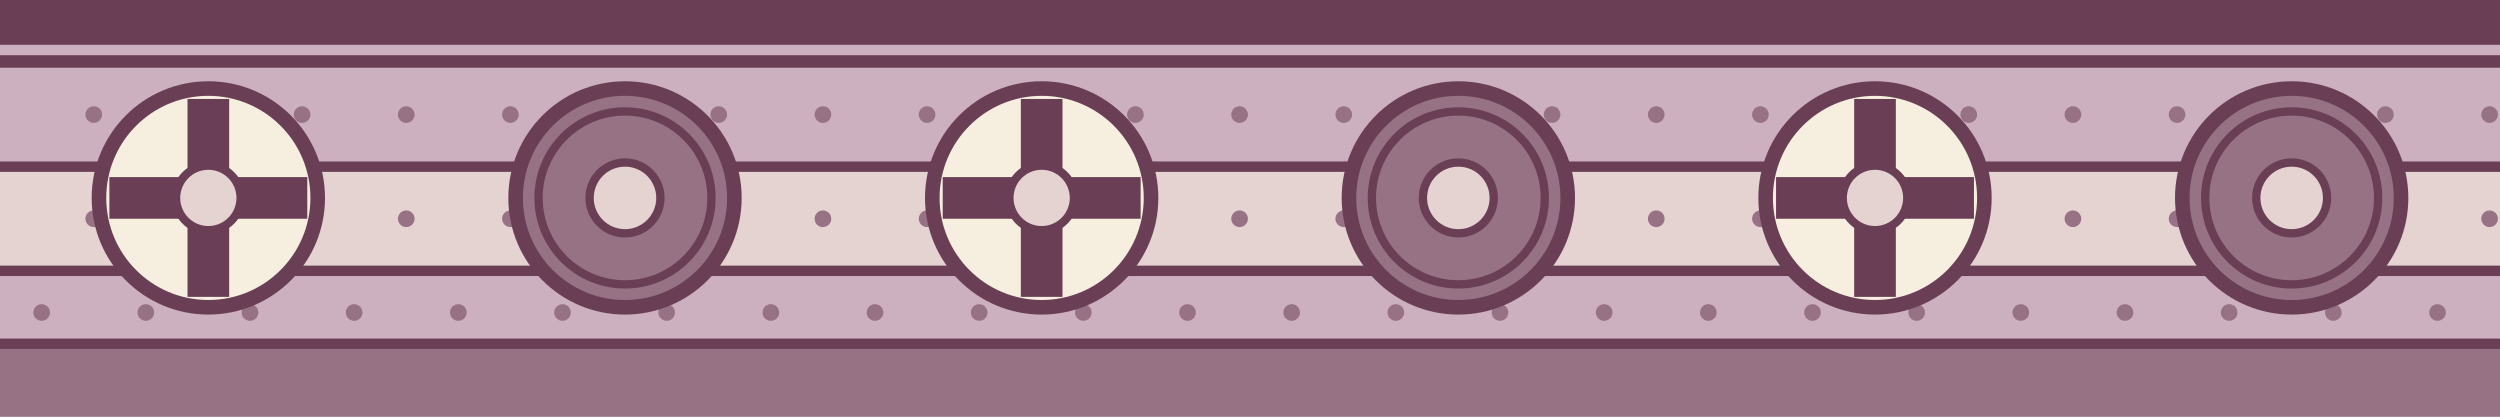
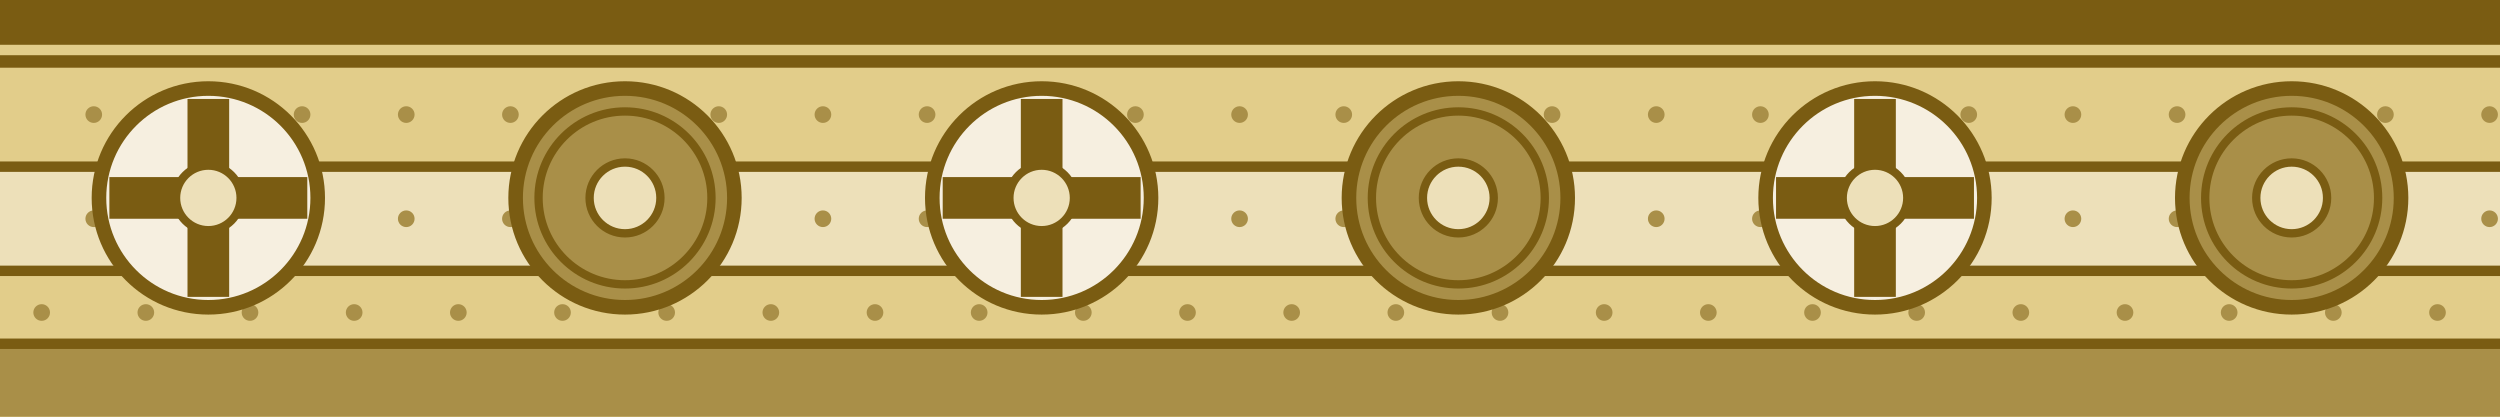
<svg xmlns="http://www.w3.org/2000/svg" viewBox="0 0 240 40" preserveAspectRatio="none">
-   <rect width="240" height="40" fill="#cdb0bf" />
-   <rect y="6" width="240" height="34" fill="#cdb0bf" />
-   <path d="M0 6H240" stroke="#6a3f55" stroke-width="1" />
-   <rect y="16" width="240" height="24" fill="#e4d3d1" />
-   <path d="M0 16H240" stroke="#6a3f55" stroke-width="1" />
-   <rect y="26" width="240" height="14" fill="#cdb0bf" />
-   <path d="M0 26H240" stroke="#6a3f55" stroke-width="1" />
-   <rect y="33" width="240" height="7" fill="#977285" />
-   <path d="M0 33H240" stroke="#6a3f55" stroke-width="1" />
-   <circle cx="9" cy="11" r=".8" fill="#977285" />
-   <circle cx="19" cy="11" r=".8" fill="#977285" />
-   <circle cx="29" cy="11" r=".8" fill="#977285" />
-   <circle cx="39" cy="11" r=".8" fill="#977285" />
-   <circle cx="49" cy="11" r=".8" fill="#977285" />
-   <circle cx="59" cy="11" r=".8" fill="#977285" />
-   <circle cx="69" cy="11" r=".8" fill="#977285" />
-   <circle cx="79" cy="11" r=".8" fill="#977285" />
-   <circle cx="89" cy="11" r=".8" fill="#977285" />
-   <circle cx="99" cy="11" r=".8" fill="#977285" />
-   <circle cx="109" cy="11" r=".8" fill="#977285" />
-   <circle cx="119" cy="11" r=".8" fill="#977285" />
-   <circle cx="129" cy="11" r=".8" fill="#977285" />
-   <circle cx="139" cy="11" r=".8" fill="#977285" />
-   <circle cx="149" cy="11" r=".8" fill="#977285" />
-   <circle cx="159" cy="11" r=".8" fill="#977285" />
-   <circle cx="169" cy="11" r=".8" fill="#977285" />
-   <circle cx="179" cy="11" r=".8" fill="#977285" />
-   <circle cx="189" cy="11" r=".8" fill="#977285" />
-   <circle cx="199" cy="11" r=".8" fill="#977285" />
-   <circle cx="209" cy="11" r=".8" fill="#977285" />
-   <circle cx="219" cy="11" r=".8" fill="#977285" />
-   <circle cx="229" cy="11" r=".8" fill="#977285" />
-   <circle cx="239" cy="11" r=".8" fill="#977285" />
-   <circle cx="9" cy="21" r=".8" fill="#977285" />
-   <circle cx="19" cy="21" r=".8" fill="#977285" />
-   <circle cx="29" cy="21" r=".8" fill="#977285" />
-   <circle cx="39" cy="21" r=".8" fill="#977285" />
-   <circle cx="49" cy="21" r=".8" fill="#977285" />
-   <circle cx="59" cy="21" r=".8" fill="#977285" />
-   <circle cx="69" cy="21" r=".8" fill="#977285" />
-   <circle cx="79" cy="21" r=".8" fill="#977285" />
-   <circle cx="89" cy="21" r=".8" fill="#977285" />
-   <circle cx="99" cy="21" r=".8" fill="#977285" />
-   <circle cx="109" cy="21" r=".8" fill="#977285" />
-   <circle cx="119" cy="21" r=".8" fill="#977285" />
-   <circle cx="129" cy="21" r=".8" fill="#977285" />
-   <circle cx="139" cy="21" r=".8" fill="#977285" />
-   <circle cx="149" cy="21" r=".8" fill="#977285" />
-   <circle cx="159" cy="21" r=".8" fill="#977285" />
-   <circle cx="169" cy="21" r=".8" fill="#977285" />
-   <circle cx="179" cy="21" r=".8" fill="#977285" />
-   <circle cx="189" cy="21" r=".8" fill="#977285" />
-   <circle cx="199" cy="21" r=".8" fill="#977285" />
-   <circle cx="209" cy="21" r=".8" fill="#977285" />
-   <circle cx="219" cy="21" r=".8" fill="#977285" />
-   <circle cx="229" cy="21" r=".8" fill="#977285" />
-   <circle cx="239" cy="21" r=".8" fill="#977285" />
-   <circle cx="4" cy="30" r=".8" fill="#977285" />
-   <circle cx="14" cy="30" r=".8" fill="#977285" />
-   <circle cx="24" cy="30" r=".8" fill="#977285" />
-   <circle cx="34" cy="30" r=".8" fill="#977285" />
-   <circle cx="44" cy="30" r=".8" fill="#977285" />
-   <circle cx="54" cy="30" r=".8" fill="#977285" />
-   <circle cx="64" cy="30" r=".8" fill="#977285" />
-   <circle cx="74" cy="30" r=".8" fill="#977285" />
-   <circle cx="84" cy="30" r=".8" fill="#977285" />
-   <circle cx="94" cy="30" r=".8" fill="#977285" />
-   <circle cx="104" cy="30" r=".8" fill="#977285" />
-   <circle cx="114" cy="30" r=".8" fill="#977285" />
-   <circle cx="124" cy="30" r=".8" fill="#977285" />
-   <circle cx="134" cy="30" r=".8" fill="#977285" />
-   <circle cx="144" cy="30" r=".8" fill="#977285" />
-   <circle cx="154" cy="30" r=".8" fill="#977285" />
-   <circle cx="164" cy="30" r=".8" fill="#977285" />
-   <circle cx="174" cy="30" r=".8" fill="#977285" />
-   <circle cx="184" cy="30" r=".8" fill="#977285" />
-   <circle cx="194" cy="30" r=".8" fill="#977285" />
-   <circle cx="204" cy="30" r=".8" fill="#977285" />
-   <circle cx="214" cy="30" r=".8" fill="#977285" />
-   <circle cx="224" cy="30" r=".8" fill="#977285" />
-   <circle cx="234" cy="30" r=".8" fill="#977285" />
-   <circle cx="9" cy="37" r=".8" fill="#977285" />
-   <circle cx="19" cy="37" r=".8" fill="#977285" />
-   <circle cx="29" cy="37" r=".8" fill="#977285" />
-   <circle cx="39" cy="37" r=".8" fill="#977285" />
-   <circle cx="49" cy="37" r=".8" fill="#977285" />
-   <circle cx="59" cy="37" r=".8" fill="#977285" />
-   <circle cx="69" cy="37" r=".8" fill="#977285" />
-   <circle cx="79" cy="37" r=".8" fill="#977285" />
-   <circle cx="89" cy="37" r=".8" fill="#977285" />
-   <circle cx="99" cy="37" r=".8" fill="#977285" />
-   <circle cx="109" cy="37" r=".8" fill="#977285" />
-   <circle cx="119" cy="37" r=".8" fill="#977285" />
-   <circle cx="129" cy="37" r=".8" fill="#977285" />
-   <circle cx="139" cy="37" r=".8" fill="#977285" />
-   <circle cx="149" cy="37" r=".8" fill="#977285" />
-   <circle cx="159" cy="37" r=".8" fill="#977285" />
-   <circle cx="169" cy="37" r=".8" fill="#977285" />
-   <circle cx="179" cy="37" r=".8" fill="#977285" />
-   <circle cx="189" cy="37" r=".8" fill="#977285" />
-   <circle cx="199" cy="37" r=".8" fill="#977285" />
-   <circle cx="209" cy="37" r=".8" fill="#977285" />
-   <circle cx="219" cy="37" r=".8" fill="#977285" />
-   <circle cx="229" cy="37" r=".8" fill="#977285" />
-   <circle cx="239" cy="37" r=".8" fill="#977285" />
-   <rect width="240" height="6" fill="#6a3f55" />
-   <path d="M0 4.8H240" stroke="#cdb0bf" stroke-width="1" />
-   <circle cx="20" cy="19" r="10.5" fill="#f6efe0" stroke="#6a3f55" stroke-width="1.4" />
-   <path d="M20 9.5V28.5M10.5 19H29.5" stroke="#6a3f55" stroke-width="4.0" />
-   <circle cx="20" cy="19" r="3.1" fill="#e4d3d1" stroke="#6a3f55" stroke-width=".8" />
-   <circle cx="60" cy="19" r="10.5" fill="#977285" stroke="#6a3f55" stroke-width="1.4" />
-   <circle cx="60" cy="19" r="8.3" fill="none" stroke="#6a3f55" stroke-width=".8" />
-   <circle cx="60" cy="19" r="3.4" fill="#e4d3d1" stroke="#6a3f55" stroke-width=".8" />
-   <circle cx="100" cy="19" r="10.5" fill="#f6efe0" stroke="#6a3f55" stroke-width="1.4" />
-   <path d="M100 9.5V28.5M90.5 19H109.5" stroke="#6a3f55" stroke-width="4.0" />
-   <circle cx="100" cy="19" r="3.1" fill="#e4d3d1" stroke="#6a3f55" stroke-width=".8" />
-   <circle cx="140" cy="19" r="10.5" fill="#977285" stroke="#6a3f55" stroke-width="1.4" />
-   <circle cx="140" cy="19" r="8.3" fill="none" stroke="#6a3f55" stroke-width=".8" />
-   <circle cx="140" cy="19" r="3.4" fill="#e4d3d1" stroke="#6a3f55" stroke-width=".8" />
-   <circle cx="180" cy="19" r="10.5" fill="#f6efe0" stroke="#6a3f55" stroke-width="1.4" />
-   <path d="M180 9.5V28.5M170.5 19H189.5" stroke="#6a3f55" stroke-width="4.0" />
-   <circle cx="180" cy="19" r="3.1" fill="#e4d3d1" stroke="#6a3f55" stroke-width=".8" />
-   <circle cx="220" cy="19" r="10.5" fill="#977285" stroke="#6a3f55" stroke-width="1.4" />
-   <circle cx="220" cy="19" r="8.3" fill="none" stroke="#6a3f55" stroke-width=".8" />
-   <circle cx="220" cy="19" r="3.4" fill="#e4d3d1" stroke="#6a3f55" stroke-width=".8" />
+   <rect width="240" height="40" fill="#e2cd8a" />
+   <rect y="6" width="240" height="34" fill="#e2cd8a" />
+   <path d="M0 6H240" stroke="#7a5c12" stroke-width="1" />
+   <rect y="16" width="240" height="24" fill="#ede0b9" />
+   <path d="M0 16H240" stroke="#7a5c12" stroke-width="1" />
+   <rect y="26" width="240" height="14" fill="#e2cd8a" />
+   <path d="M0 26H240" stroke="#7a5c12" stroke-width="1" />
+   <rect y="33" width="240" height="7" fill="#a98f48" />
+   <path d="M0 33H240" stroke="#7a5c12" stroke-width="1" />
+   <circle cx="9" cy="11" r=".8" fill="#a98f48" />
+   <circle cx="19" cy="11" r=".8" fill="#a98f48" />
+   <circle cx="29" cy="11" r=".8" fill="#a98f48" />
+   <circle cx="39" cy="11" r=".8" fill="#a98f48" />
+   <circle cx="49" cy="11" r=".8" fill="#a98f48" />
+   <circle cx="59" cy="11" r=".8" fill="#a98f48" />
+   <circle cx="69" cy="11" r=".8" fill="#a98f48" />
+   <circle cx="79" cy="11" r=".8" fill="#a98f48" />
+   <circle cx="89" cy="11" r=".8" fill="#a98f48" />
+   <circle cx="99" cy="11" r=".8" fill="#a98f48" />
+   <circle cx="109" cy="11" r=".8" fill="#a98f48" />
+   <circle cx="119" cy="11" r=".8" fill="#a98f48" />
+   <circle cx="129" cy="11" r=".8" fill="#a98f48" />
+   <circle cx="139" cy="11" r=".8" fill="#a98f48" />
+   <circle cx="149" cy="11" r=".8" fill="#a98f48" />
+   <circle cx="159" cy="11" r=".8" fill="#a98f48" />
+   <circle cx="169" cy="11" r=".8" fill="#a98f48" />
+   <circle cx="179" cy="11" r=".8" fill="#a98f48" />
+   <circle cx="189" cy="11" r=".8" fill="#a98f48" />
+   <circle cx="199" cy="11" r=".8" fill="#a98f48" />
+   <circle cx="209" cy="11" r=".8" fill="#a98f48" />
+   <circle cx="219" cy="11" r=".8" fill="#a98f48" />
+   <circle cx="229" cy="11" r=".8" fill="#a98f48" />
+   <circle cx="239" cy="11" r=".8" fill="#a98f48" />
+   <circle cx="9" cy="21" r=".8" fill="#a98f48" />
+   <circle cx="19" cy="21" r=".8" fill="#a98f48" />
+   <circle cx="29" cy="21" r=".8" fill="#a98f48" />
+   <circle cx="39" cy="21" r=".8" fill="#a98f48" />
+   <circle cx="49" cy="21" r=".8" fill="#a98f48" />
+   <circle cx="59" cy="21" r=".8" fill="#a98f48" />
+   <circle cx="69" cy="21" r=".8" fill="#a98f48" />
+   <circle cx="79" cy="21" r=".8" fill="#a98f48" />
+   <circle cx="89" cy="21" r=".8" fill="#a98f48" />
+   <circle cx="99" cy="21" r=".8" fill="#a98f48" />
+   <circle cx="109" cy="21" r=".8" fill="#a98f48" />
+   <circle cx="119" cy="21" r=".8" fill="#a98f48" />
+   <circle cx="129" cy="21" r=".8" fill="#a98f48" />
+   <circle cx="139" cy="21" r=".8" fill="#a98f48" />
+   <circle cx="149" cy="21" r=".8" fill="#a98f48" />
+   <circle cx="159" cy="21" r=".8" fill="#a98f48" />
+   <circle cx="169" cy="21" r=".8" fill="#a98f48" />
+   <circle cx="179" cy="21" r=".8" fill="#a98f48" />
+   <circle cx="189" cy="21" r=".8" fill="#a98f48" />
+   <circle cx="199" cy="21" r=".8" fill="#a98f48" />
+   <circle cx="209" cy="21" r=".8" fill="#a98f48" />
+   <circle cx="219" cy="21" r=".8" fill="#a98f48" />
+   <circle cx="229" cy="21" r=".8" fill="#a98f48" />
+   <circle cx="239" cy="21" r=".8" fill="#a98f48" />
+   <circle cx="4" cy="30" r=".8" fill="#a98f48" />
+   <circle cx="14" cy="30" r=".8" fill="#a98f48" />
+   <circle cx="24" cy="30" r=".8" fill="#a98f48" />
+   <circle cx="34" cy="30" r=".8" fill="#a98f48" />
+   <circle cx="44" cy="30" r=".8" fill="#a98f48" />
+   <circle cx="54" cy="30" r=".8" fill="#a98f48" />
+   <circle cx="64" cy="30" r=".8" fill="#a98f48" />
+   <circle cx="74" cy="30" r=".8" fill="#a98f48" />
+   <circle cx="84" cy="30" r=".8" fill="#a98f48" />
+   <circle cx="94" cy="30" r=".8" fill="#a98f48" />
+   <circle cx="104" cy="30" r=".8" fill="#a98f48" />
+   <circle cx="114" cy="30" r=".8" fill="#a98f48" />
+   <circle cx="124" cy="30" r=".8" fill="#a98f48" />
+   <circle cx="134" cy="30" r=".8" fill="#a98f48" />
+   <circle cx="144" cy="30" r=".8" fill="#a98f48" />
+   <circle cx="154" cy="30" r=".8" fill="#a98f48" />
+   <circle cx="164" cy="30" r=".8" fill="#a98f48" />
+   <circle cx="174" cy="30" r=".8" fill="#a98f48" />
+   <circle cx="184" cy="30" r=".8" fill="#a98f48" />
+   <circle cx="194" cy="30" r=".8" fill="#a98f48" />
+   <circle cx="204" cy="30" r=".8" fill="#a98f48" />
+   <circle cx="214" cy="30" r=".8" fill="#a98f48" />
+   <circle cx="224" cy="30" r=".8" fill="#a98f48" />
+   <circle cx="234" cy="30" r=".8" fill="#a98f48" />
+   <circle cx="9" cy="37" r=".8" fill="#a98f48" />
+   <circle cx="19" cy="37" r=".8" fill="#a98f48" />
+   <circle cx="29" cy="37" r=".8" fill="#a98f48" />
+   <circle cx="39" cy="37" r=".8" fill="#a98f48" />
+   <circle cx="49" cy="37" r=".8" fill="#a98f48" />
+   <circle cx="59" cy="37" r=".8" fill="#a98f48" />
+   <circle cx="69" cy="37" r=".8" fill="#a98f48" />
+   <circle cx="79" cy="37" r=".8" fill="#a98f48" />
+   <circle cx="89" cy="37" r=".8" fill="#a98f48" />
+   <circle cx="99" cy="37" r=".8" fill="#a98f48" />
+   <circle cx="109" cy="37" r=".8" fill="#a98f48" />
+   <circle cx="119" cy="37" r=".8" fill="#a98f48" />
+   <circle cx="129" cy="37" r=".8" fill="#a98f48" />
+   <circle cx="139" cy="37" r=".8" fill="#a98f48" />
+   <circle cx="149" cy="37" r=".8" fill="#a98f48" />
+   <circle cx="159" cy="37" r=".8" fill="#a98f48" />
+   <circle cx="169" cy="37" r=".8" fill="#a98f48" />
+   <circle cx="179" cy="37" r=".8" fill="#a98f48" />
+   <circle cx="189" cy="37" r=".8" fill="#a98f48" />
+   <circle cx="199" cy="37" r=".8" fill="#a98f48" />
+   <circle cx="209" cy="37" r=".8" fill="#a98f48" />
+   <circle cx="219" cy="37" r=".8" fill="#a98f48" />
+   <circle cx="229" cy="37" r=".8" fill="#a98f48" />
+   <circle cx="239" cy="37" r=".8" fill="#a98f48" />
+   <rect width="240" height="6" fill="#7a5c12" />
+   <path d="M0 4.8H240" stroke="#e2cd8a" stroke-width="1" />
+   <circle cx="20" cy="19" r="10.5" fill="#f6efe0" stroke="#7a5c12" stroke-width="1.4" />
+   <path d="M20 9.5V28.5M10.5 19H29.5" stroke="#7a5c12" stroke-width="4.0" />
+   <circle cx="20" cy="19" r="3.1" fill="#ede0b9" stroke="#7a5c12" stroke-width=".8" />
+   <circle cx="60" cy="19" r="10.5" fill="#a98f48" stroke="#7a5c12" stroke-width="1.4" />
+   <circle cx="60" cy="19" r="8.3" fill="none" stroke="#7a5c12" stroke-width=".8" />
+   <circle cx="60" cy="19" r="3.4" fill="#ede0b9" stroke="#7a5c12" stroke-width=".8" />
+   <circle cx="100" cy="19" r="10.5" fill="#f6efe0" stroke="#7a5c12" stroke-width="1.4" />
+   <path d="M100 9.5V28.5M90.5 19H109.5" stroke="#7a5c12" stroke-width="4.0" />
+   <circle cx="100" cy="19" r="3.1" fill="#ede0b9" stroke="#7a5c12" stroke-width=".8" />
+   <circle cx="140" cy="19" r="10.5" fill="#a98f48" stroke="#7a5c12" stroke-width="1.4" />
+   <circle cx="140" cy="19" r="8.3" fill="none" stroke="#7a5c12" stroke-width=".8" />
+   <circle cx="140" cy="19" r="3.4" fill="#ede0b9" stroke="#7a5c12" stroke-width=".8" />
+   <circle cx="180" cy="19" r="10.5" fill="#f6efe0" stroke="#7a5c12" stroke-width="1.4" />
+   <path d="M180 9.5V28.5M170.5 19H189.5" stroke="#7a5c12" stroke-width="4.0" />
+   <circle cx="180" cy="19" r="3.1" fill="#ede0b9" stroke="#7a5c12" stroke-width=".8" />
+   <circle cx="220" cy="19" r="10.5" fill="#a98f48" stroke="#7a5c12" stroke-width="1.4" />
+   <circle cx="220" cy="19" r="8.3" fill="none" stroke="#7a5c12" stroke-width=".8" />
+   <circle cx="220" cy="19" r="3.4" fill="#ede0b9" stroke="#7a5c12" stroke-width=".8" />
</svg>
